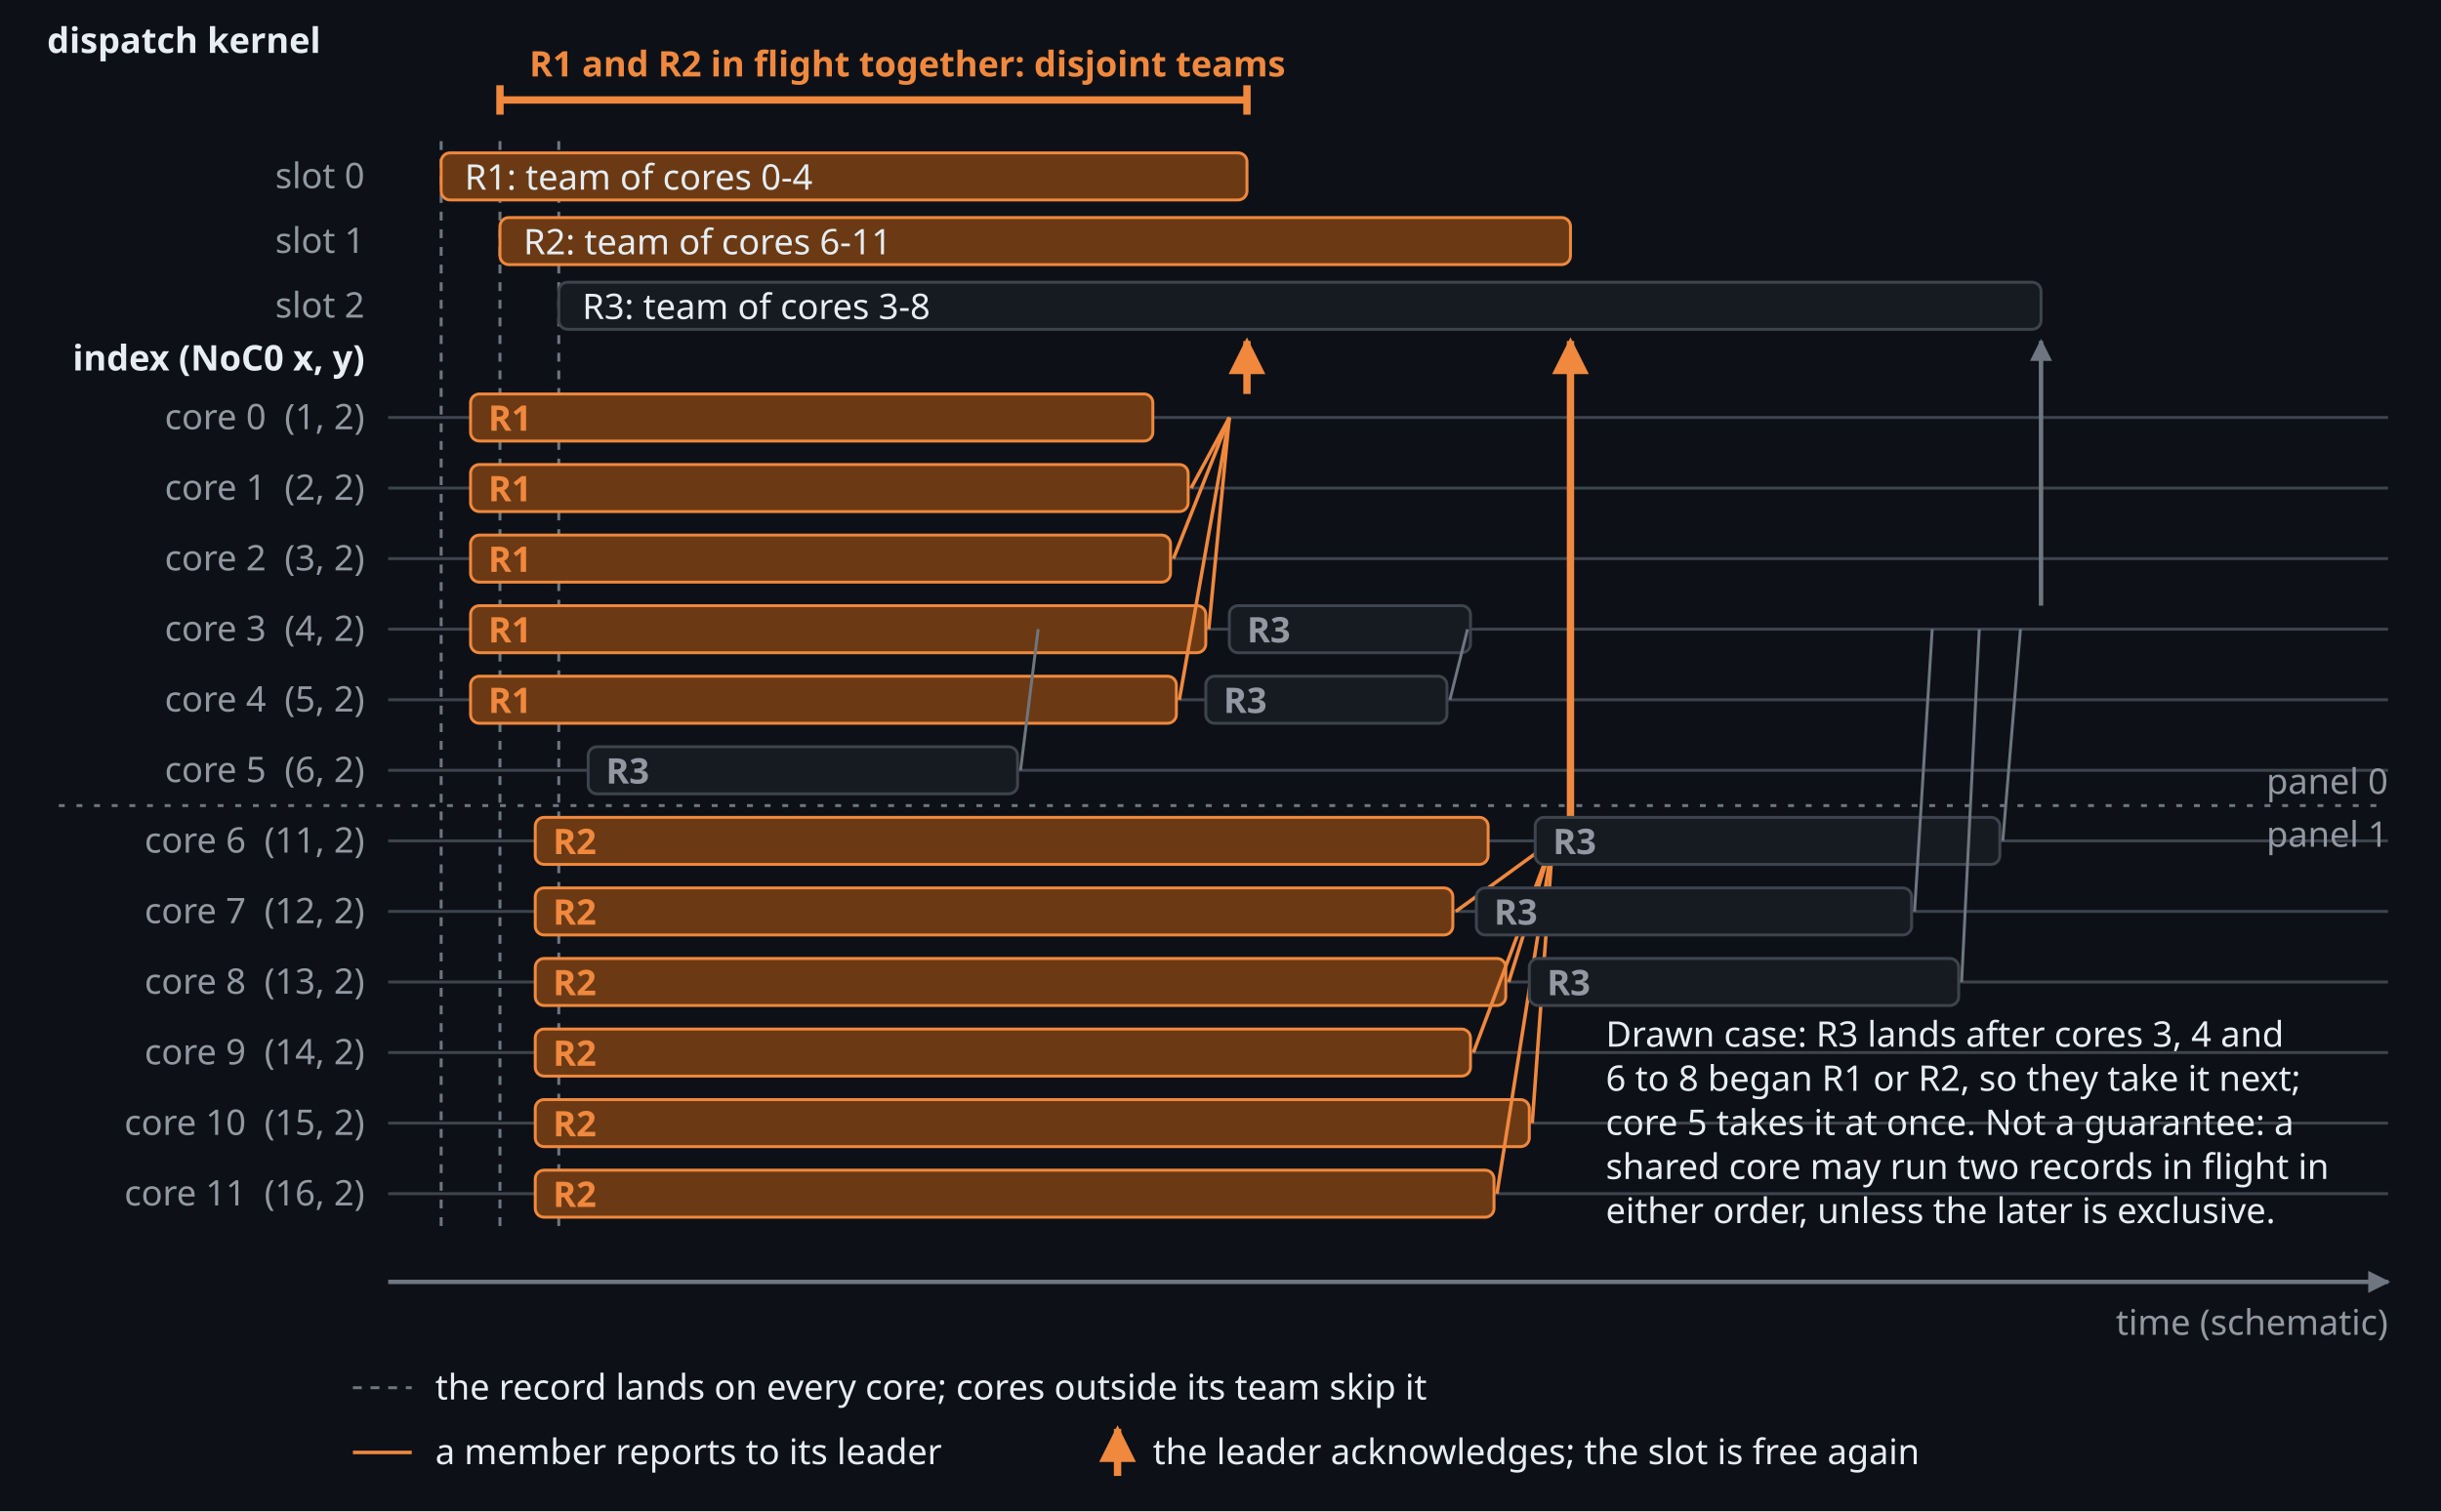
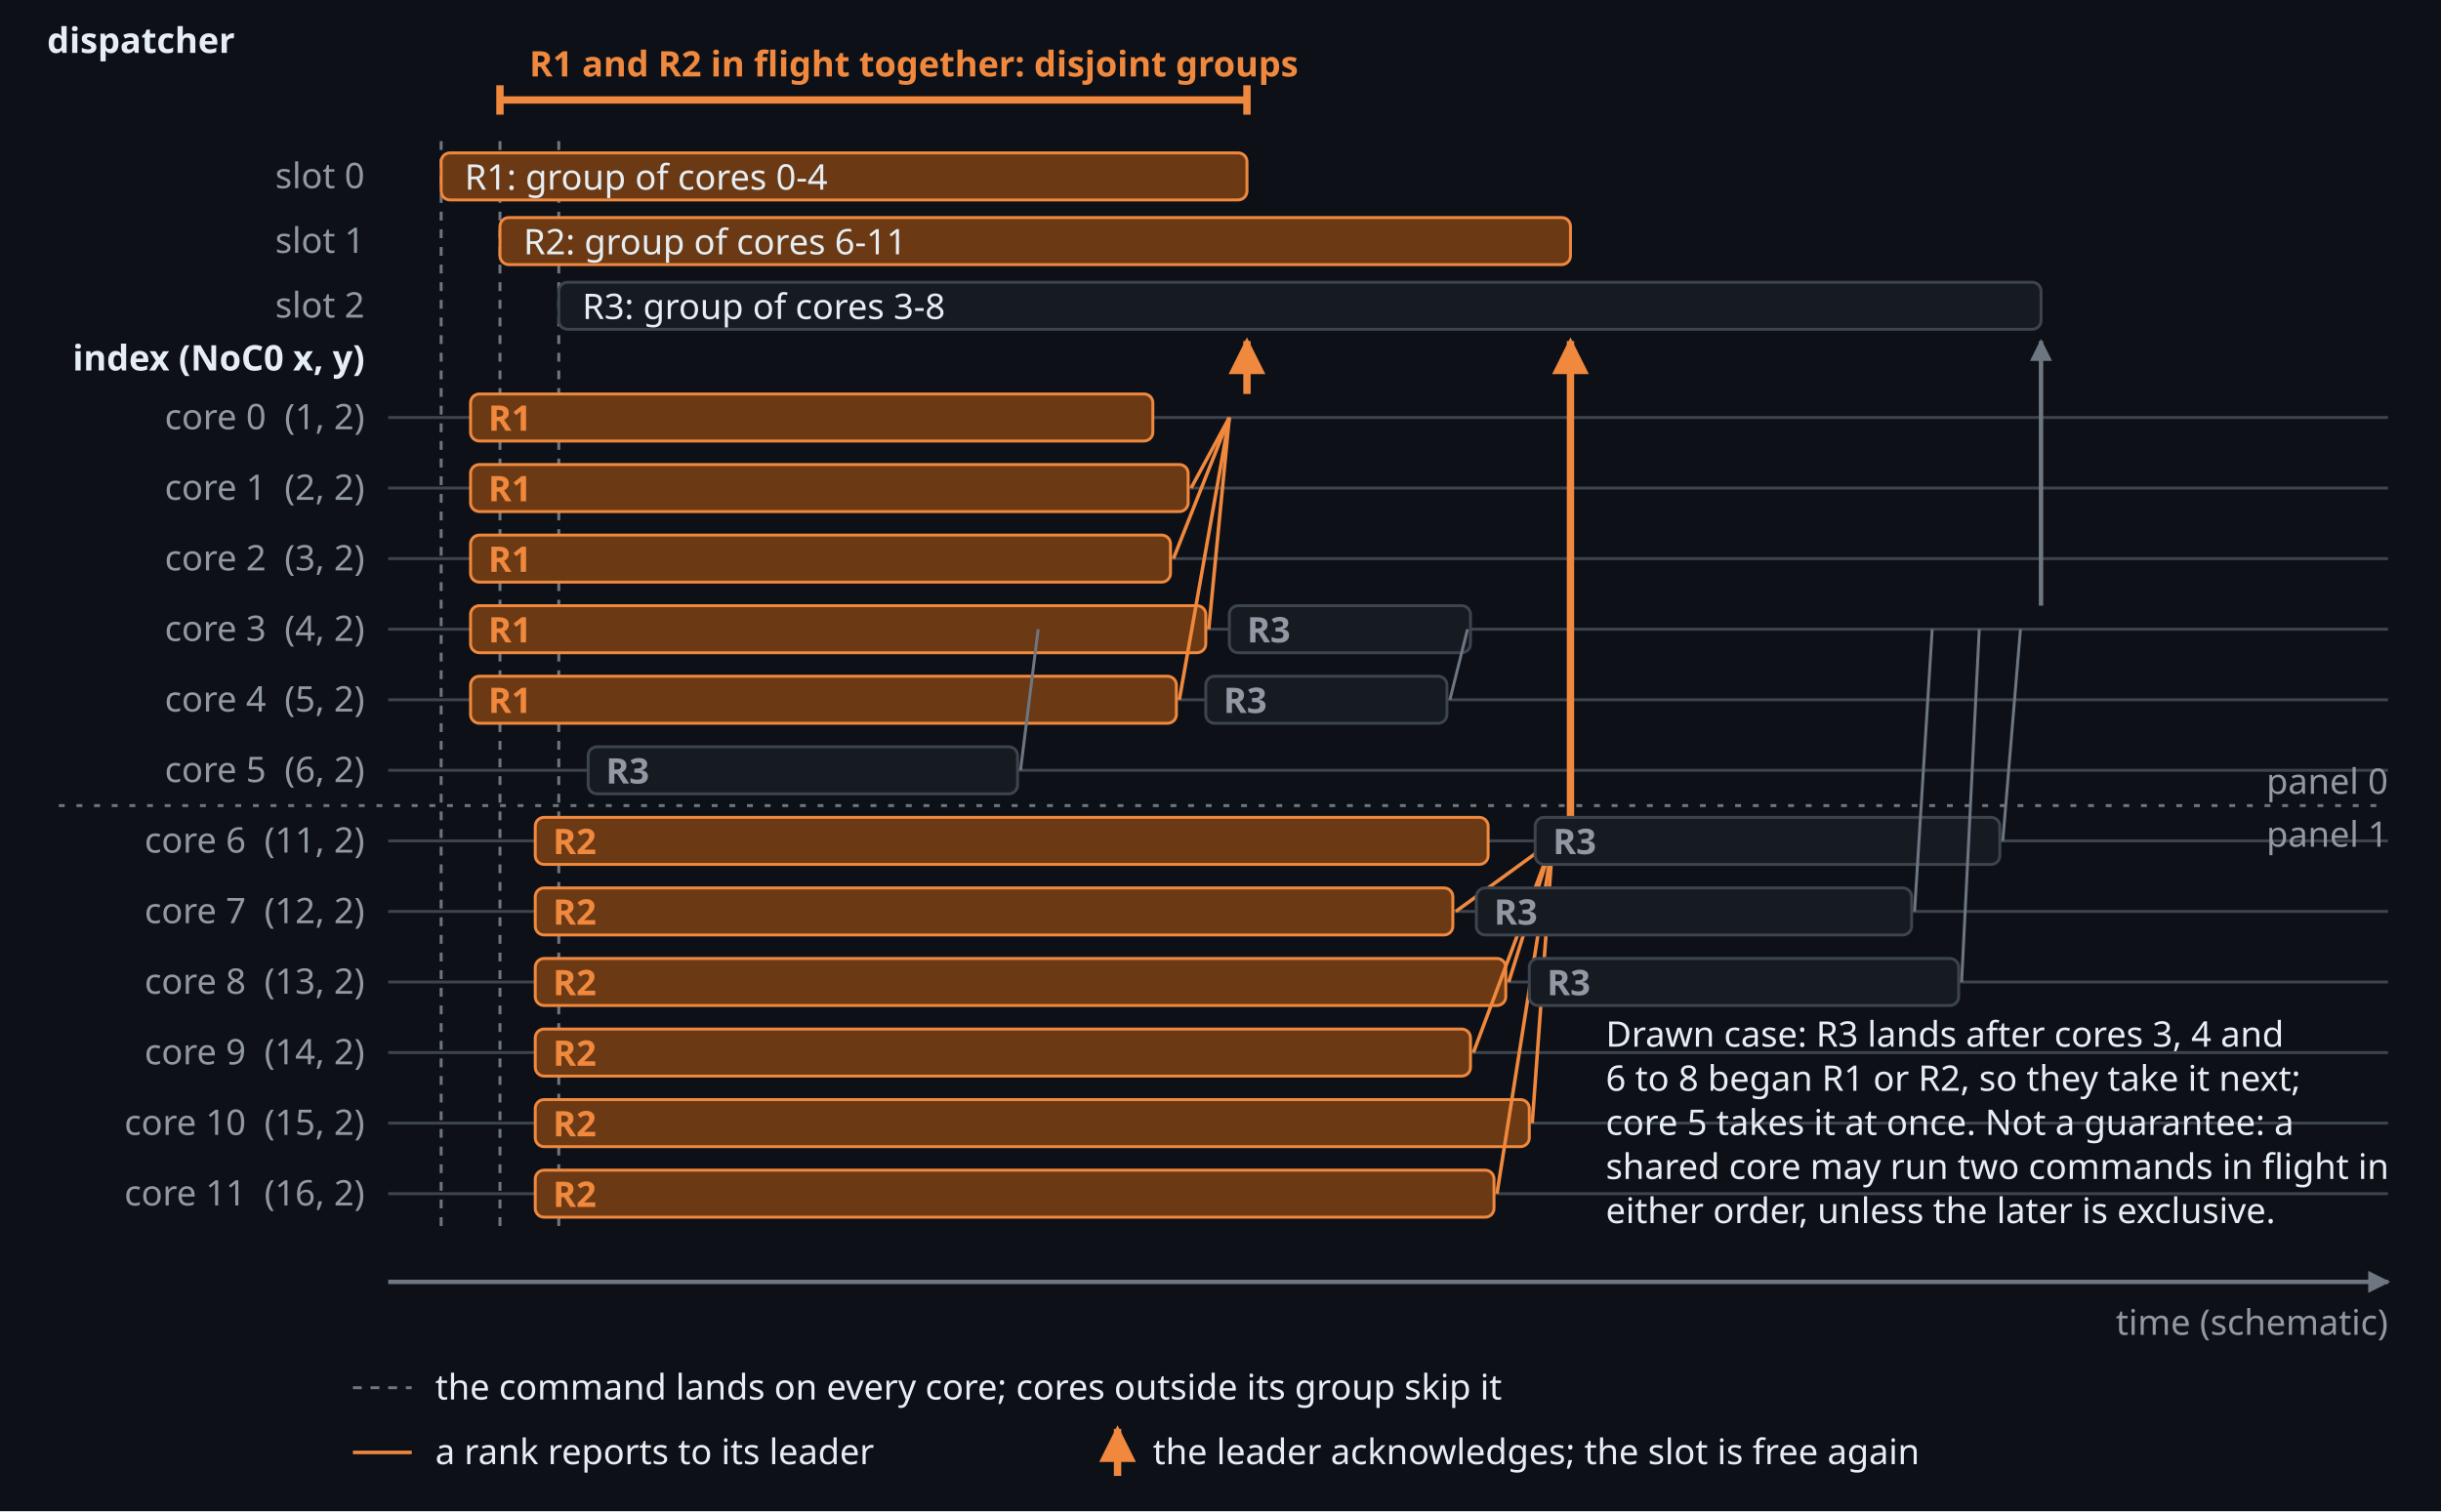
<svg xmlns="http://www.w3.org/2000/svg" width="830" height="514" viewBox="0 0 830 514" role="img">
  <style>
  text { font-family: -apple-system, 'Segoe UI', 'Noto Sans', Helvetica, Arial, sans-serif; font-size: 13px; fill: #e6edf3; }
  .mono { font-family: ui-monospace, SFMono-Regular, Menlo, Consolas, 'DejaVu Sans Mono', monospace; }
  .b { font-weight: 600; }
  .h { font-size: 14px; font-weight: 600; }
  .m { fill: #9198a1; }
  .a { fill: #f0883e; }
  .s { font-size: 12px; }
  .box { fill: #161b22; stroke: #3d444d; stroke-width: 1; }
  .plan { fill: none; stroke: #6e7681; stroke-width: 1; stroke-dasharray: 5 4; }
  .dram { fill: #2d3540; stroke: none; }
  .edge { fill: #161b22; stroke: #3d444d; stroke-width: 1; }
  .off { fill: none; stroke: #3d444d; stroke-width: 1; stroke-dasharray: 3 3; }
  .hot { fill: #f0883e; stroke: none; }
  .on { fill: #0d1117; }
  .cell { fill: #21262d; stroke: none; }
  .team { fill: #6b3a14; stroke: #f0883e; stroke-width: 1; }
  .abox { fill: #2d1a0c; stroke: #f0883e; stroke-width: 1.5; }
  .ln { stroke: #6e7681; stroke-width: 1.5; fill: none; }
  .thin { stroke: #6e7681; stroke-width: 1; fill: none; }
  .grid { stroke: #3d444d; stroke-width: 1; fill: none; }
  .al { stroke: #f0883e; stroke-width: 2.5; fill: none; }
  .ad { stroke: #f0883e; stroke-width: 2; fill: none; stroke-dasharray: 6 4; }
  .athin { stroke: #f0883e; stroke-width: 1.2; fill: none; }
</style>
  <defs>
    <marker id="ha" viewBox="0 0 10 10" refX="9" refY="5" markerWidth="5" markerHeight="5" orient="auto-start-reverse">
      <path d="M0,0 L10,5 L0,10 z" fill="#f0883e" />
    </marker>
    <marker id="hl" viewBox="0 0 10 10" refX="9" refY="5" markerWidth="5" markerHeight="5" orient="auto-start-reverse">
      <path d="M0,0 L10,5 L0,10 z" fill="#6e7681" />
    </marker>
  </defs>
  <rect width="830" height="514" fill="#0d1117" />
-   <text x="16" y="18" class="b s" xml:space="preserve">dispatch kernel</text>
+   <text x="16" y="18" class="b s" xml:space="preserve">dispatcher</text>
  <text x="124" y="64" class="s m" text-anchor="end" xml:space="preserve">slot 0</text>
  <text x="124" y="86" class="s m" text-anchor="end" xml:space="preserve">slot 1</text>
  <text x="124" y="108" class="s m" text-anchor="end" xml:space="preserve">slot 2</text>
  <text x="124" y="146" class="s m" text-anchor="end" xml:space="preserve">core 0  (1, 2)</text>
  <line x1="132" y1="142" x2="812" y2="142" class="grid" />
  <text x="124" y="170" class="s m" text-anchor="end" xml:space="preserve">core 1  (2, 2)</text>
  <line x1="132" y1="166" x2="812" y2="166" class="grid" />
  <text x="124" y="194" class="s m" text-anchor="end" xml:space="preserve">core 2  (3, 2)</text>
  <line x1="132" y1="190" x2="812" y2="190" class="grid" />
  <text x="124" y="218" class="s m" text-anchor="end" xml:space="preserve">core 3  (4, 2)</text>
  <line x1="132" y1="214" x2="812" y2="214" class="grid" />
  <text x="124" y="242" class="s m" text-anchor="end" xml:space="preserve">core 4  (5, 2)</text>
  <line x1="132" y1="238" x2="812" y2="238" class="grid" />
  <text x="124" y="266" class="s m" text-anchor="end" xml:space="preserve">core 5  (6, 2)</text>
  <line x1="132" y1="262" x2="812" y2="262" class="grid" />
  <text x="124" y="290" class="s m" text-anchor="end" xml:space="preserve">core 6  (11, 2)</text>
  <line x1="132" y1="286" x2="812" y2="286" class="grid" />
  <text x="124" y="314" class="s m" text-anchor="end" xml:space="preserve">core 7  (12, 2)</text>
  <line x1="132" y1="310" x2="812" y2="310" class="grid" />
  <text x="124" y="338" class="s m" text-anchor="end" xml:space="preserve">core 8  (13, 2)</text>
  <line x1="132" y1="334" x2="812" y2="334" class="grid" />
  <text x="124" y="362" class="s m" text-anchor="end" xml:space="preserve">core 9  (14, 2)</text>
  <line x1="132" y1="358" x2="812" y2="358" class="grid" />
  <text x="124" y="386" class="s m" text-anchor="end" xml:space="preserve">core 10  (15, 2)</text>
  <line x1="132" y1="382" x2="812" y2="382" class="grid" />
  <text x="124" y="410" class="s m" text-anchor="end" xml:space="preserve">core 11  (16, 2)</text>
  <line x1="132" y1="406" x2="812" y2="406" class="grid" />
  <text x="124" y="126" class="s b" text-anchor="end" xml:space="preserve">index (NoC0 x, y)</text>
  <line x1="20" y1="274" x2="812" y2="274" class="thin" stroke-dasharray="2 4" />
  <text x="812" y="270" class="s m" text-anchor="end" xml:space="preserve">panel 0</text>
  <text x="812" y="288" class="s m" text-anchor="end" xml:space="preserve">panel 1</text>
  <line x1="150" y1="48" x2="150" y2="418" class="thin" stroke-dasharray="3 3" />
  <line x1="170" y1="48" x2="170" y2="418" class="thin" stroke-dasharray="3 3" />
  <line x1="190" y1="48" x2="190" y2="418" class="thin" stroke-dasharray="3 3" />
  <rect x="150" y="52" width="274" height="16" rx="3" class="team" />
-   <text x="158" y="64.5" class="s" xml:space="preserve">R1: team of cores 0-4</text>
+   <text x="158" y="64.5" class="s" xml:space="preserve">R1: group of cores 0-4</text>
  <rect x="160" y="134" width="232" height="16" rx="3" class="team" />
  <text x="166" y="146.5" class="s b a" xml:space="preserve">R1</text>
  <rect x="160" y="158" width="244" height="16" rx="3" class="team" />
  <text x="166" y="170.5" class="s b a" xml:space="preserve">R1</text>
  <rect x="160" y="182" width="238" height="16" rx="3" class="team" />
  <text x="166" y="194.5" class="s b a" xml:space="preserve">R1</text>
  <rect x="160" y="206" width="250" height="16" rx="3" class="team" />
  <text x="166" y="218.5" class="s b a" xml:space="preserve">R1</text>
  <rect x="160" y="230" width="240" height="16" rx="3" class="team" />
  <text x="166" y="242.5" class="s b a" xml:space="preserve">R1</text>
  <line x1="405" y1="166" x2="418" y2="142" class="athin" />
  <line x1="399" y1="190" x2="418" y2="142" class="athin" />
  <line x1="411" y1="214" x2="418" y2="142" class="athin" />
  <line x1="401" y1="238" x2="418" y2="142" class="athin" />
  <line x1="424" y1="134" x2="424" y2="116" class="al" marker-end="url(#ha)" />
  <rect x="170" y="74" width="364" height="16" rx="3" class="team" />
-   <text x="178" y="86.5" class="s" xml:space="preserve">R2: team of cores 6-11</text>
+   <text x="178" y="86.5" class="s" xml:space="preserve">R2: group of cores 6-11</text>
  <rect x="182" y="278" width="324" height="16" rx="3" class="team" />
  <text x="188" y="290.5" class="s b a" xml:space="preserve">R2</text>
  <rect x="182" y="302" width="312" height="16" rx="3" class="team" />
  <text x="188" y="314.5" class="s b a" xml:space="preserve">R2</text>
  <rect x="182" y="326" width="330" height="16" rx="3" class="team" />
  <text x="188" y="338.5" class="s b a" xml:space="preserve">R2</text>
  <rect x="182" y="350" width="318" height="16" rx="3" class="team" />
  <text x="188" y="362.5" class="s b a" xml:space="preserve">R2</text>
  <rect x="182" y="374" width="338" height="16" rx="3" class="team" />
  <text x="188" y="386.5" class="s b a" xml:space="preserve">R2</text>
  <rect x="182" y="398" width="326" height="16" rx="3" class="team" />
  <text x="188" y="410.5" class="s b a" xml:space="preserve">R2</text>
  <line x1="495" y1="310" x2="528" y2="286" class="athin" />
  <line x1="513" y1="334" x2="528" y2="286" class="athin" />
  <line x1="501" y1="358" x2="528" y2="286" class="athin" />
  <line x1="521" y1="382" x2="528" y2="286" class="athin" />
  <line x1="509" y1="406" x2="528" y2="286" class="athin" />
  <line x1="534" y1="278" x2="534" y2="116" class="al" marker-end="url(#ha)" />
  <rect x="190" y="96" width="504" height="16" rx="3" class="box" />
-   <text x="198" y="108.5" class="s" xml:space="preserve">R3: team of cores 3-8</text>
+   <text x="198" y="108.5" class="s" xml:space="preserve">R3: group of cores 3-8</text>
  <rect x="418" y="206" width="82" height="16" rx="3" class="box" />
  <text x="424" y="218.5" class="s b m" xml:space="preserve">R3</text>
  <rect x="410" y="230" width="82" height="16" rx="3" class="box" />
  <text x="416" y="242.5" class="s b m" xml:space="preserve">R3</text>
  <rect x="200" y="254" width="146" height="16" rx="3" class="box" />
  <text x="206" y="266.5" class="s b m" xml:space="preserve">R3</text>
  <rect x="522" y="278" width="158" height="16" rx="3" class="box" />
  <text x="528" y="290.5" class="s b m" xml:space="preserve">R3</text>
  <rect x="502" y="302" width="148" height="16" rx="3" class="box" />
  <text x="508" y="314.5" class="s b m" xml:space="preserve">R3</text>
  <rect x="520" y="326" width="146" height="16" rx="3" class="box" />
  <text x="526" y="338.5" class="s b m" xml:space="preserve">R3</text>
  <line x1="493" y1="238" x2="499" y2="214" class="thin" />
  <line x1="347" y1="262" x2="353" y2="214" class="thin" />
  <line x1="681" y1="286" x2="687" y2="214" class="thin" />
  <line x1="651" y1="310" x2="657" y2="214" class="thin" />
  <line x1="667" y1="334" x2="673" y2="214" class="thin" />
  <line x1="694" y1="206" x2="694" y2="116" class="ln" marker-end="url(#hl)" />
  <line x1="170" y1="34" x2="424" y2="34" class="al" />
  <line x1="170" y1="29" x2="170" y2="39" class="al" />
  <line x1="424" y1="29" x2="424" y2="39" class="al" />
-   <text x="180" y="26" class="s b a" xml:space="preserve">R1 and R2 in flight together: disjoint teams</text>
+   <text x="180" y="26" class="s b a" xml:space="preserve">R1 and R2 in flight together: disjoint groups</text>
  <text x="546" y="356" class="s" xml:space="preserve">Drawn case: R3 lands after cores 3, 4 and</text>
  <text x="546" y="371" class="s" xml:space="preserve">6 to 8 began R1 or R2, so they take it next;</text>
  <text x="546" y="386" class="s" xml:space="preserve">core 5 takes it at once. Not a guarantee: a</text>
-   <text x="546" y="401" class="s" xml:space="preserve">shared core may run two records in flight in</text>
+   <text x="546" y="401" class="s" xml:space="preserve">shared core may run two commands in flight in</text>
  <text x="546" y="416" class="s" xml:space="preserve">either order, unless the later is exclusive.</text>
  <line x1="132" y1="436" x2="812" y2="436" class="ln" marker-end="url(#hl)" />
  <text x="812" y="454" class="s m" text-anchor="end" xml:space="preserve">time (schematic)</text>
  <line x1="120" y1="472" x2="140" y2="472" class="thin" stroke-dasharray="3 3" />
-   <text x="148" y="476" class="s" xml:space="preserve">the record lands on every core; cores outside its team skip it</text>
+   <text x="148" y="476" class="s" xml:space="preserve">the command lands on every core; cores outside its group skip it</text>
  <line x1="120" y1="494" x2="140" y2="494" class="athin" />
-   <text x="148" y="498" class="s" xml:space="preserve">a member reports to its leader</text>
+   <text x="148" y="498" class="s" xml:space="preserve">a rank reports to its leader</text>
  <line x1="380" y1="502" x2="380" y2="486" class="al" marker-end="url(#ha)" />
  <text x="392" y="498" class="s" xml:space="preserve">the leader acknowledges; the slot is free again</text>
</svg>
